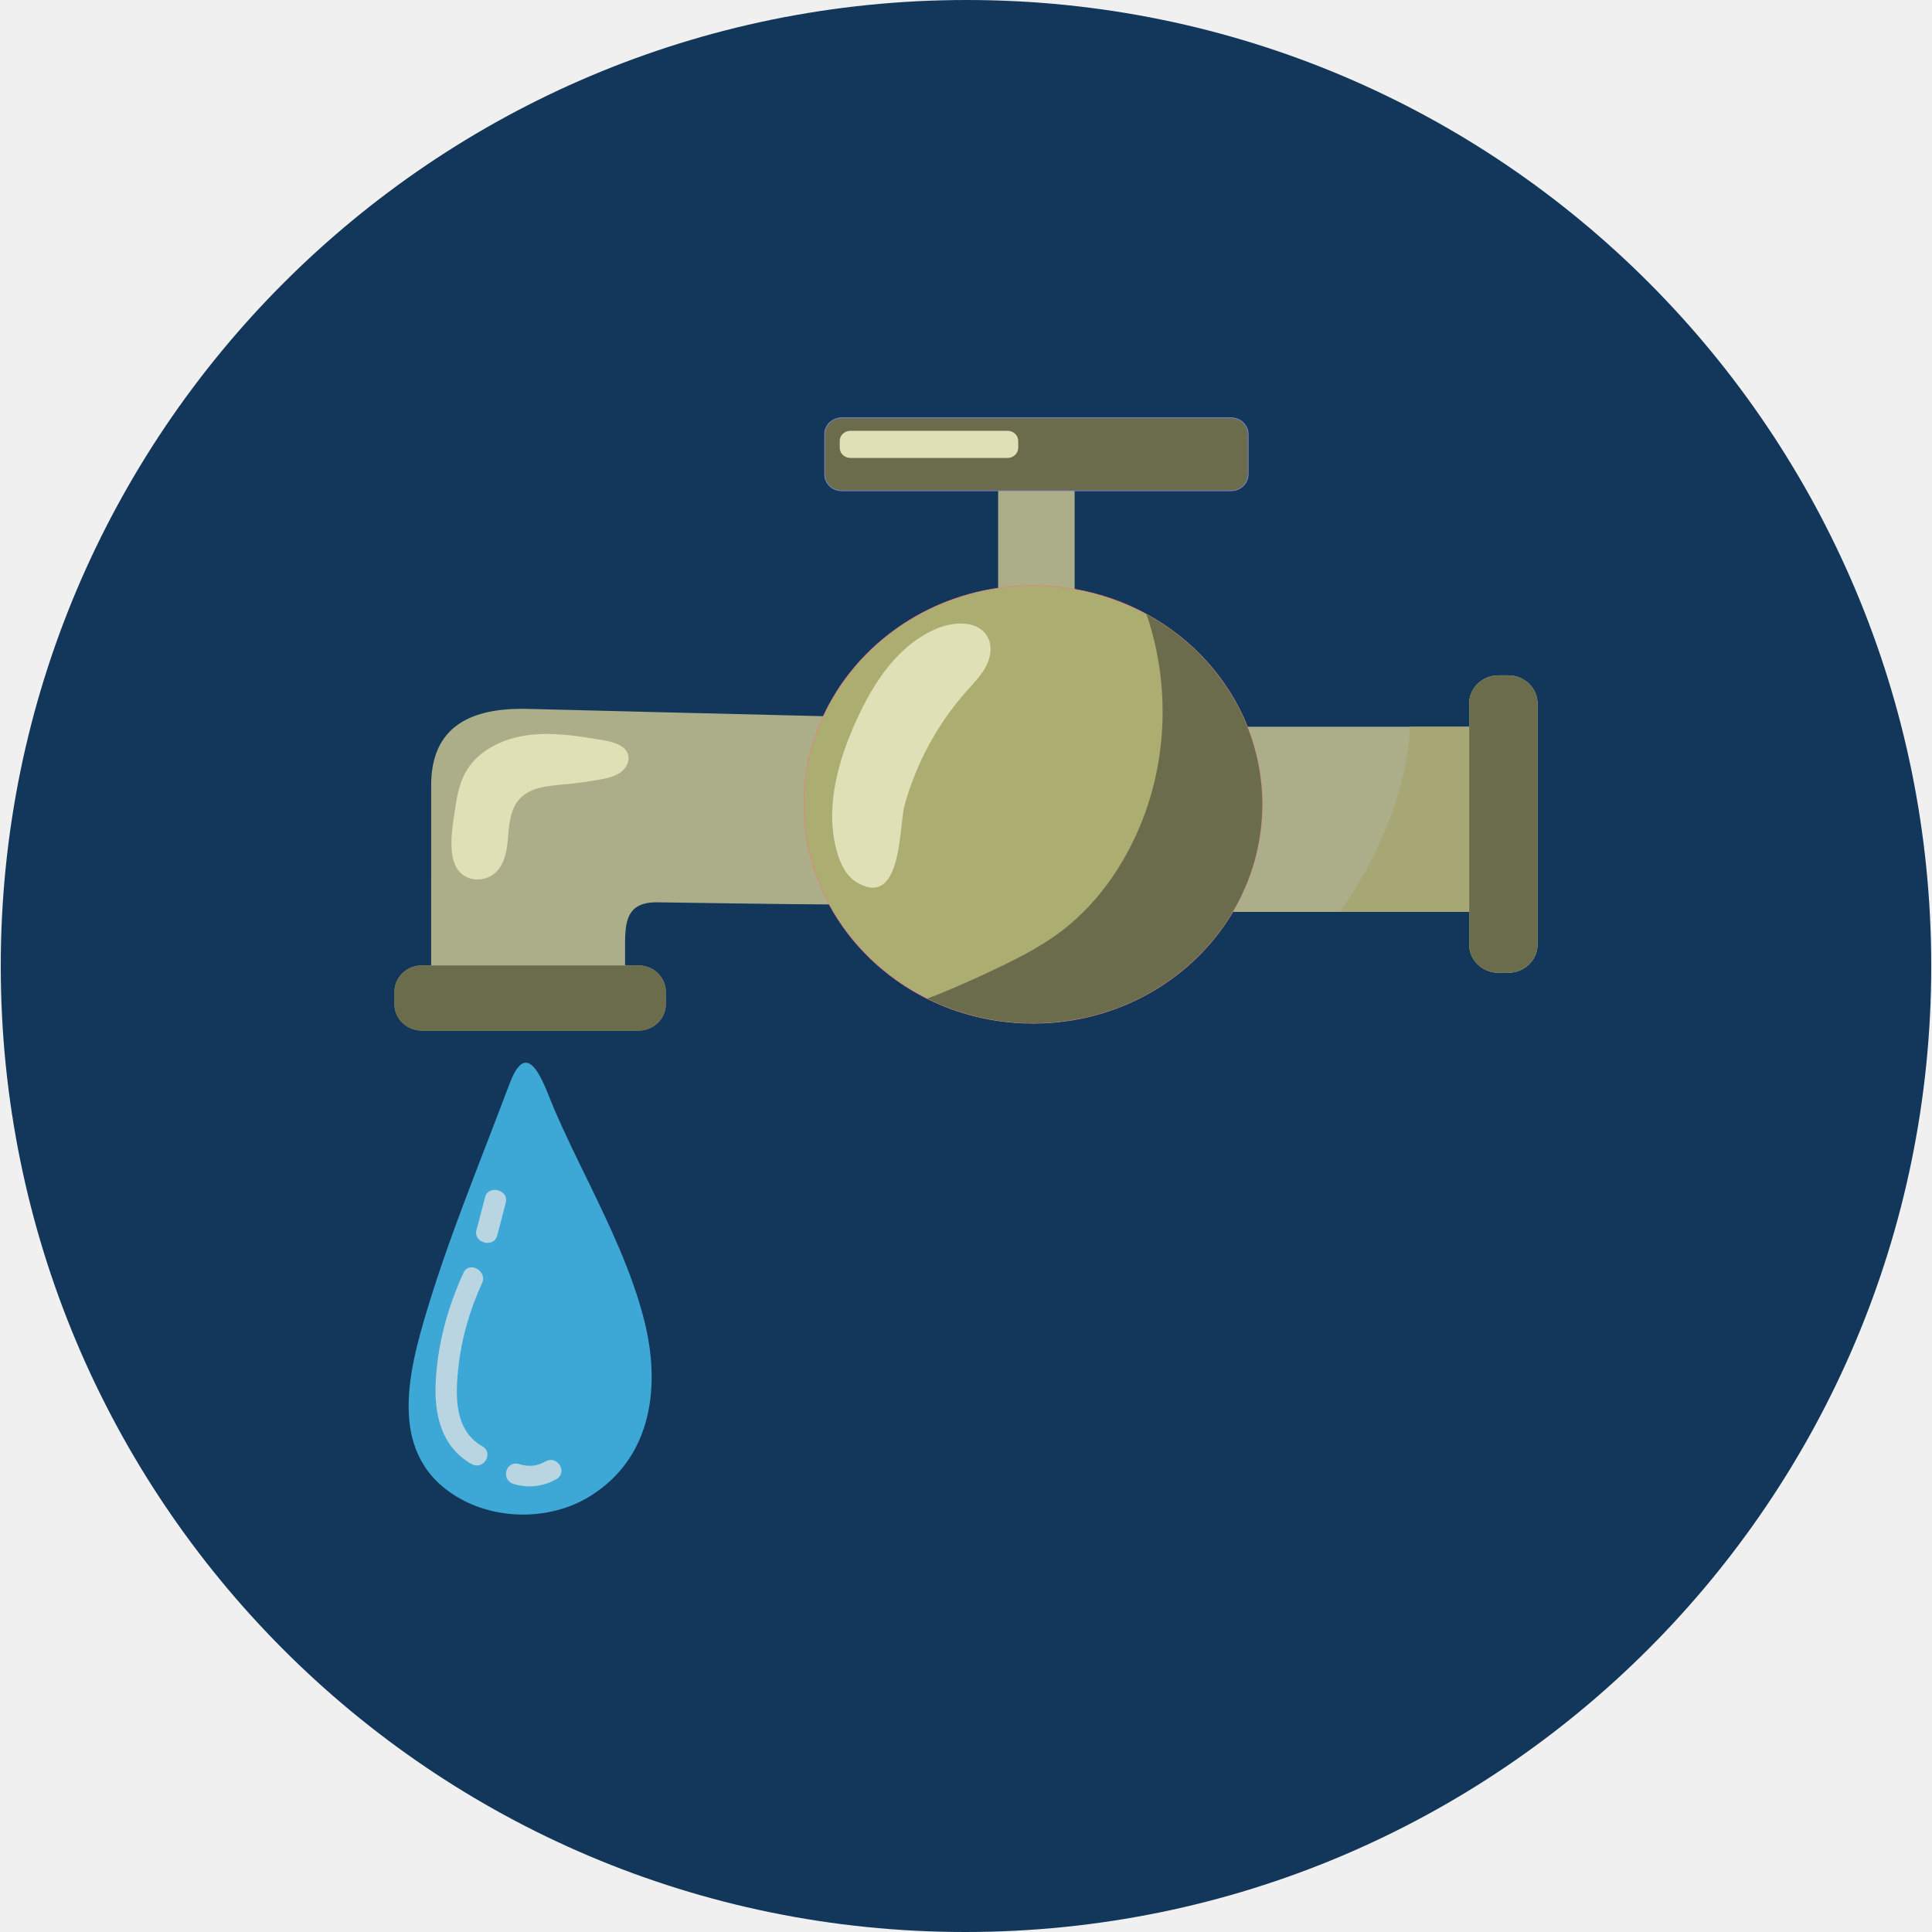
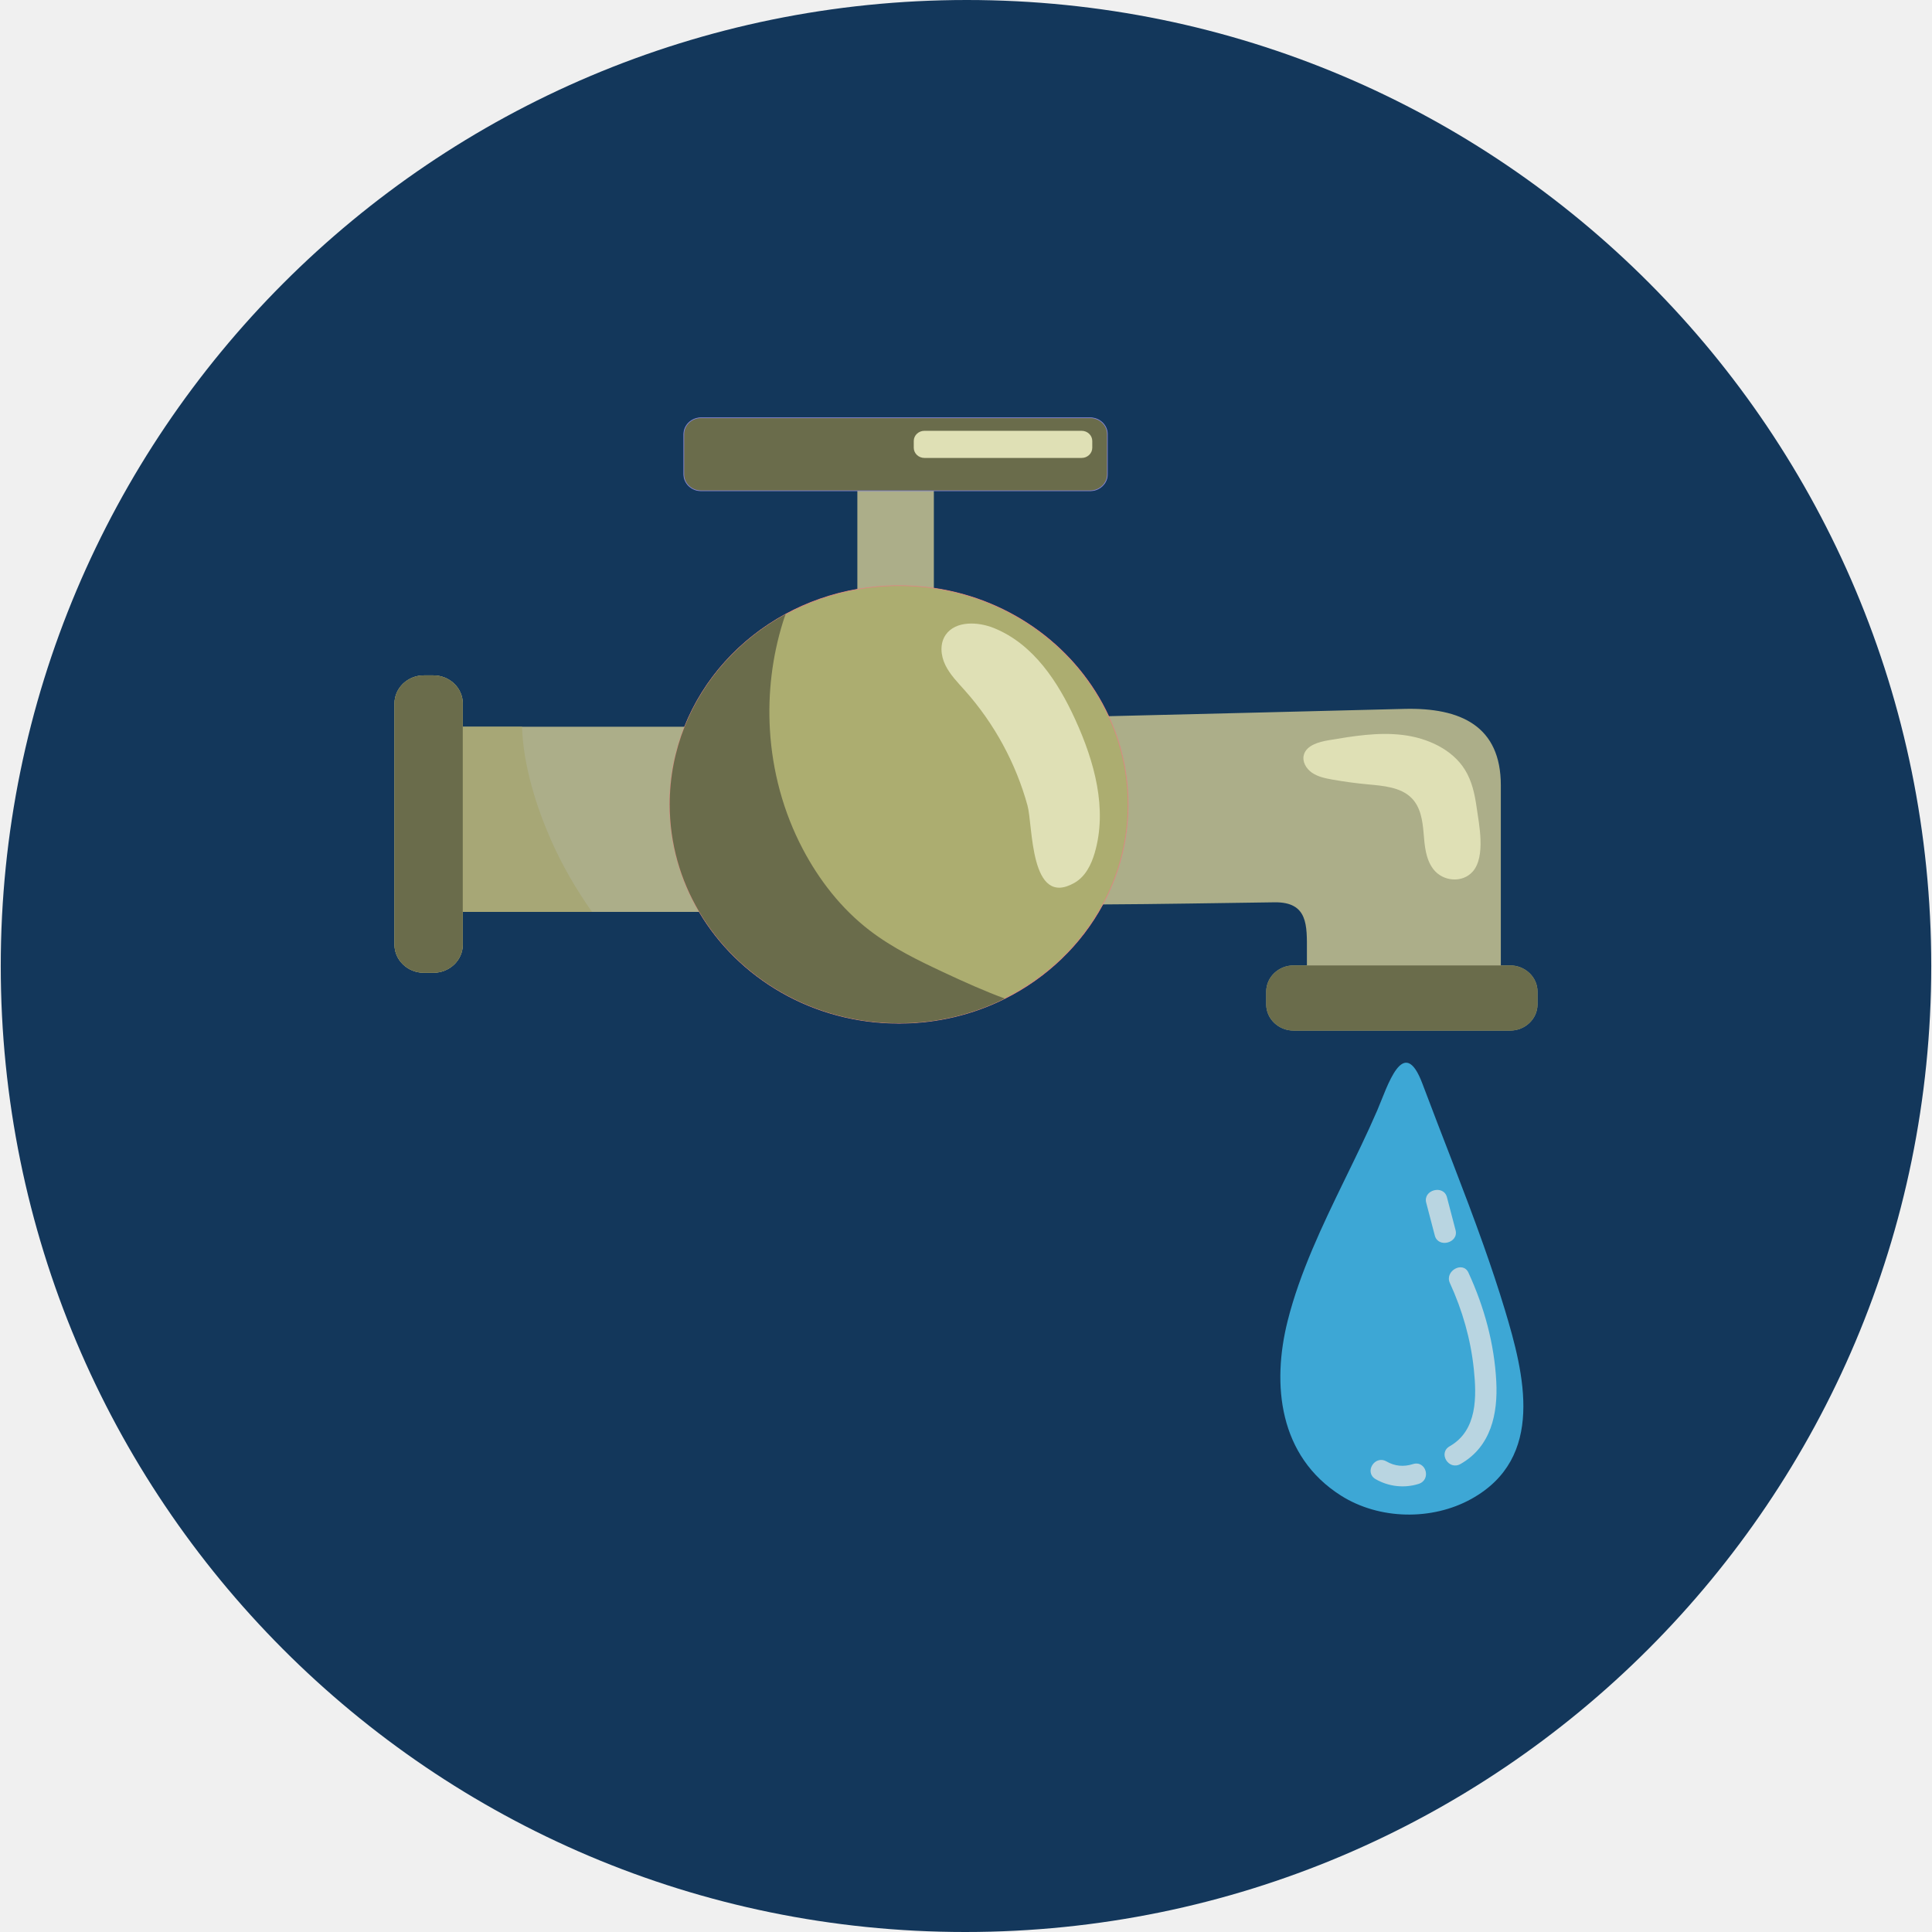
<svg xmlns="http://www.w3.org/2000/svg" version="1.1" id="Calque_3" x="0px" y="0px" viewBox="0 0 128 128" style="enable-background:new 0 0 128 128;" xml:space="preserve">
  <defs id="defs150">
    <linearGradient id="SVGID_1_-3" gradientUnits="userSpaceOnUse" x1="114.745" y1="45.662" x2="85.941" y2="61.528" gradientTransform="matrix(1,0,0,-1,0,128)">
      <stop offset="0" style="stop-color:#73716C;stop-opacity:0" id="stop6" />
      <stop offset="1" style="stop-color:#73716C" id="stop8" />
    </linearGradient>
  </defs>
  <style type="text/css" id="style2">
	.st0{fill:#AFBBC5;}
	.st1{fill:#808080;}
	.st2{fill:#EB1C24;}
	.st3{fill:#E4E4E4;}
	.st4{fill:#CACACA;}
	.st5{fill:#B1B1B1;}
	.st6{fill:#FFFFFF;}
	.st7{fill:#F0F0F0;}
	.st8{fill:#666666;}
	.st9{fill:#979797;}
	.st10{fill:#262626;}
	.st11{fill:#020202;}
	.st12{opacity:0.3;fill:url(#SVGID_1_);enable-background:new    ;}
	.st13{fill:#29ABE2;}
	.st14{fill:#FCEE21;}
	.st15{fill:#F15A24;}
</style>
  <g id="g100" style="display:inline">
    <g id="g98" style="display:inline">
      <path class="st0" d="m 127.9,64 c 0,35.3 -28.6,64 -64,64 C 28.5,128 0,99.3 0,64 0,28.7 28.6,0 64,0 c 35.4,0 63.9,28.7 63.9,64 z" id="path4" style="display:inline;fill:#13375b;fill-opacity:1" transform="translate(0.05)" />
    </g>
-     <g id="g1" transform="matrix(0.04806191,0,0,0.04588592,13.02266,12.70927)" style="display:inline">
+     <g id="g1" transform="matrix(-0.04806191,0,0,0.04588592,114.9774,12.70927)" style="display:inline">
      <path style="display:inline;fill:#acae89;fill-opacity:1" d="m 1808.053,698.198 h -13.272 c -22.227,0 -40.414,18.188 -40.414,40.419 v 33.728 H 1448.55 c -26.222,-69.014 -75.898,-126.472 -139.328,-162.581 -30.166,-17.185 -63.459,-29.494 -98.791,-35.965 V 431.674 h 215.498 c 13.043,0 23.712,-10.67 23.712,-23.712 v -58.031 c 0,-13.043 -10.67,-23.713 -23.712,-23.713 H 889.467 c -13.043,0 -23.712,10.67 -23.712,23.713 v 58.031 c 0,13.043 10.67,23.712 23.712,23.712 h 215.503 v 140.56 c -108.127,16.55 -198.125,87.948 -240.902,184.864 -135.849,-3.335 -271.69,-6.996 -407.536,-10.545 -78.173,-2.042 -133.13,25.077 -133.13,110.397 0.079,86.663 0.031,173.327 0.009,259.99 h -12.838 c -20.745,0 -37.72,16.975 -37.72,37.72 v 18.66 c 0,20.745 16.975,37.72 37.72,37.72 h 298.518 c 20.745,0 37.72,-16.975 37.72,-37.72 v -18.66 c 0,-20.745 -16.975,-37.72 -37.72,-37.72 h -18.368 v -20.672 c -0.019,-36.551 -1.905,-71.074 44.536,-70.441 78.947,1.084 157.913,2.65 236.868,3.072 29.893,58.064 77.215,105.69 135.092,135.895 43.654,22.787 93.296,35.654 145.944,35.654 118.063,0 220.93,-64.818 275.149,-160.765 h 326.053 v 47.435 c 0,22.231 18.188,40.419 40.414,40.419 h 13.272 c 22.227,0 40.414,-18.188 40.414,-40.419 V 738.617 c 0,-22.232 -18.186,-40.419 -40.412,-40.419 z" id="path1" />
      <path style="display:inline;fill:#a7a776;fill-opacity:1" d="m 1808.053,698.198 h -13.272 c -22.227,0 -40.414,18.188 -40.414,40.419 v 33.728 h -81.707 c -1.642,56.144 -19.815,115.748 -39.959,163.631 -15.31,36.397 -34.504,70.94 -56.516,103.708 h 178.182 v 47.435 c 0,22.231 18.188,40.419 40.414,40.419 h 13.272 c 22.227,0 40.414,-18.188 40.414,-40.419 V 738.617 c 0,-22.232 -18.188,-40.419 -40.414,-40.419 z" id="path2" />
      <path style="display:inline;fill:#acad70;fill-opacity:1;stroke:#e28282;stroke-opacity:0.883" d="m 1448.55,772.345 c -26.222,-69.014 -75.898,-126.472 -139.328,-162.581 -30.166,-17.185 -63.459,-29.494 -98.791,-35.965 -18.578,-3.402 -37.708,-5.219 -57.267,-5.219 -16.387,0 -32.483,1.25 -48.195,3.654 -108.127,16.55 -198.125,87.948 -240.902,184.864 -17.207,38.984 -26.834,82.064 -26.834,127.413 0,52.031 12.614,101.105 34.895,144.387 29.893,58.064 77.215,105.69 135.092,135.895 43.654,22.787 93.296,35.654 145.944,35.654 118.063,0 220.93,-64.818 275.149,-160.765 25.907,-45.844 40.762,-98.759 40.762,-155.172 10e-4,-39.505 -7.28,-77.304 -20.525,-112.165 z" id="path3" />
      <path style="display:inline;fill:#6a6c4b;fill-opacity:1" d="m 310.574,1116.94 c -20.745,0 -37.72,16.975 -37.72,37.72 v 18.66 c 0,20.745 16.975,37.72 37.72,37.72 h 298.518 c 20.745,0 37.72,-16.975 37.72,-37.72 v -18.66 c 0,-20.745 -16.975,-37.72 -37.72,-37.72 z" id="path4-0" />
      <path style="display:inline;fill:#6a6c4b;fill-opacity:1;stroke:#8283e2;stroke-opacity:0.883" d="M 1425.929,326.218 H 889.467 c -13.043,0 -23.712,10.67 -23.712,23.713 v 58.031 c 0,13.043 10.67,23.712 23.712,23.712 h 536.462 c 13.043,0 23.712,-10.67 23.712,-23.712 v -58.031 c 0,-13.043 -10.669,-23.713 -23.712,-23.713 z" id="path5" />
      <path style="display:inline;fill:#6a6c4b;fill-opacity:1" d="m 1448.55,772.345 c -26.222,-69.014 -75.898,-126.472 -139.328,-162.581 1.442,3.995 2.748,7.888 3.854,11.639 14.821,50.017 20.809,102.646 17.925,154.738 -3.303,59.756 -18.339,118.986 -45.238,172.54 -22.548,44.916 -53.14,86.3 -92.327,117.798 -31.381,25.237 -67.605,43.673 -103.79,61.359 -26.913,13.145 -54.363,26.09 -82.426,36.955 43.654,22.787 93.296,35.654 145.944,35.654 118.063,0 220.93,-64.818 275.149,-160.765 25.907,-45.844 40.762,-98.759 40.762,-155.172 10e-4,-39.505 -7.28,-77.304 -20.525,-112.165 z" id="path6" />
      <path style="display:inline;fill:#dfe0b5;fill-opacity:1" d="m 883.274,954.592 c 4.716,16.852 12.76,34.037 27.761,43.05 61.856,37.145 57.233,-82.679 64.862,-111.644 16.005,-60.74 45.467,-118.002 86.193,-165.876 9.89,-11.625 20.575,-22.943 27.026,-36.779 6.45,-13.837 7.956,-31.099 -0.512,-43.8 -13.579,-20.385 -44.399,-19.133 -66.913,-9.496 -54.251,23.221 -88.024,77.734 -111.605,131.829 -26.446,60.658 -44.648,128.994 -26.812,192.716 z" id="path7" />
      <path style="display:inline;fill:#dfe0b5;fill-opacity:1" d="M 1117.988,345.039 H 901.267 c -8.073,0 -14.675,6.602 -14.675,14.675 v 9.837 c 0,8.073 6.602,14.675 14.675,14.675 h 216.721 c 8.073,0 14.68,-6.602 14.68,-14.675 v -9.837 c 0,-8.074 -6.607,-14.675 -14.68,-14.675 z" id="path8" />
      <path style="display:inline;fill:#dfe0b5;fill-opacity:1" d="m 560.318,791.728 c -33.676,-5.924 -67.98,-11.868 -101.895,-7.498 -33.914,4.365 -68.009,20.716 -85.476,50.119 -9.505,16.005 -13.491,34.665 -16.005,53.13 -3.42,25.13 -12.955,71.917 5.043,93.739 14.095,17.086 41.427,14.894 54.65,-3.493 10.543,-14.665 11.776,-33.807 13.227,-51.81 1.447,-18.007 4.093,-37.34 16.468,-50.5 15.001,-15.956 39.191,-17.817 60.984,-19.942 16.219,-1.583 32.37,-3.873 48.39,-6.864 9.793,-1.827 19.854,-4.049 27.961,-9.847 8.102,-5.798 13.798,-16.093 11.303,-25.739 -3.596,-13.919 -20.492,-18.806 -34.65,-21.295 z" id="path9" />
      <path style="display:inline;fill:#3da7d5;fill-opacity:1" d="m 617.16,1629.688 c -16.731,-69.35 -47.571,-136.857 -77.973,-202.241 -15.591,-33.535 -31.333,-67.016 -45.432,-101.218 -13.871,-33.656 -36.059,-111.732 -62.295,-38.422 -27.332,76.371 -57.418,154.08 -83.961,232.419 -10.567,31.186 -20.57,62.475 -29.617,93.822 -26.855,93.067 -56.102,213.749 46.105,273.179 54.465,31.673 127.215,30.124 179.805,-4.799 85.524,-56.799 95.697,-160.175 73.368,-252.74 z" id="path10" />
      <path style="display:inline;fill:#6a6c4b;fill-opacity:1" d="m 1808.053,698.198 h -13.272 c -22.227,0 -40.414,18.188 -40.414,40.419 v 348.501 c 0,22.231 18.188,40.419 40.414,40.419 h 13.272 c 22.227,0 40.414,-18.188 40.414,-40.419 V 738.617 c 0,-22.232 -18.188,-40.419 -40.414,-40.419 z" id="path11" />
      <path style="display:inline;fill:#b9d5e1;fill-opacity:1" d="m 393.896,1811.205 c -38.499,-22.972 -37.16,-72.282 -33.233,-111.63 4.278,-42.816 15.698,-84.677 32.97,-124.048 7.591,-17.306 -17.939,-32.409 -25.593,-14.962 -21.895,49.919 -35.664,102.606 -38.363,157.188 -2.276,45.988 6.943,93.802 49.257,119.045 16.424,9.798 31.347,-15.82 14.962,-25.593 z" id="path12" />
      <path style="display:inline;fill:#b9d5e1;fill-opacity:1" d="m 480.927,1833.178 c -11.498,6.889 -23.596,7.986 -36.258,3.815 -18.158,-5.978 -25.944,22.636 -7.878,28.585 19.824,6.524 41.242,3.892 59.099,-6.802 16.345,-9.793 1.455,-35.434 -14.963,-25.598 z" id="path13" />
      <path style="display:inline;fill:#b9d5e1;fill-opacity:1" d="m 397.692,1451.619 c -3.956,15.839 -7.917,31.683 -11.878,47.523 -4.628,18.509 23.951,26.407 28.585,7.878 3.961,-15.839 7.922,-31.678 11.878,-47.517 4.628,-18.509 -23.952,-26.407 -28.585,-7.884 z" id="path14" />
    </g>
  </g>
</svg>
